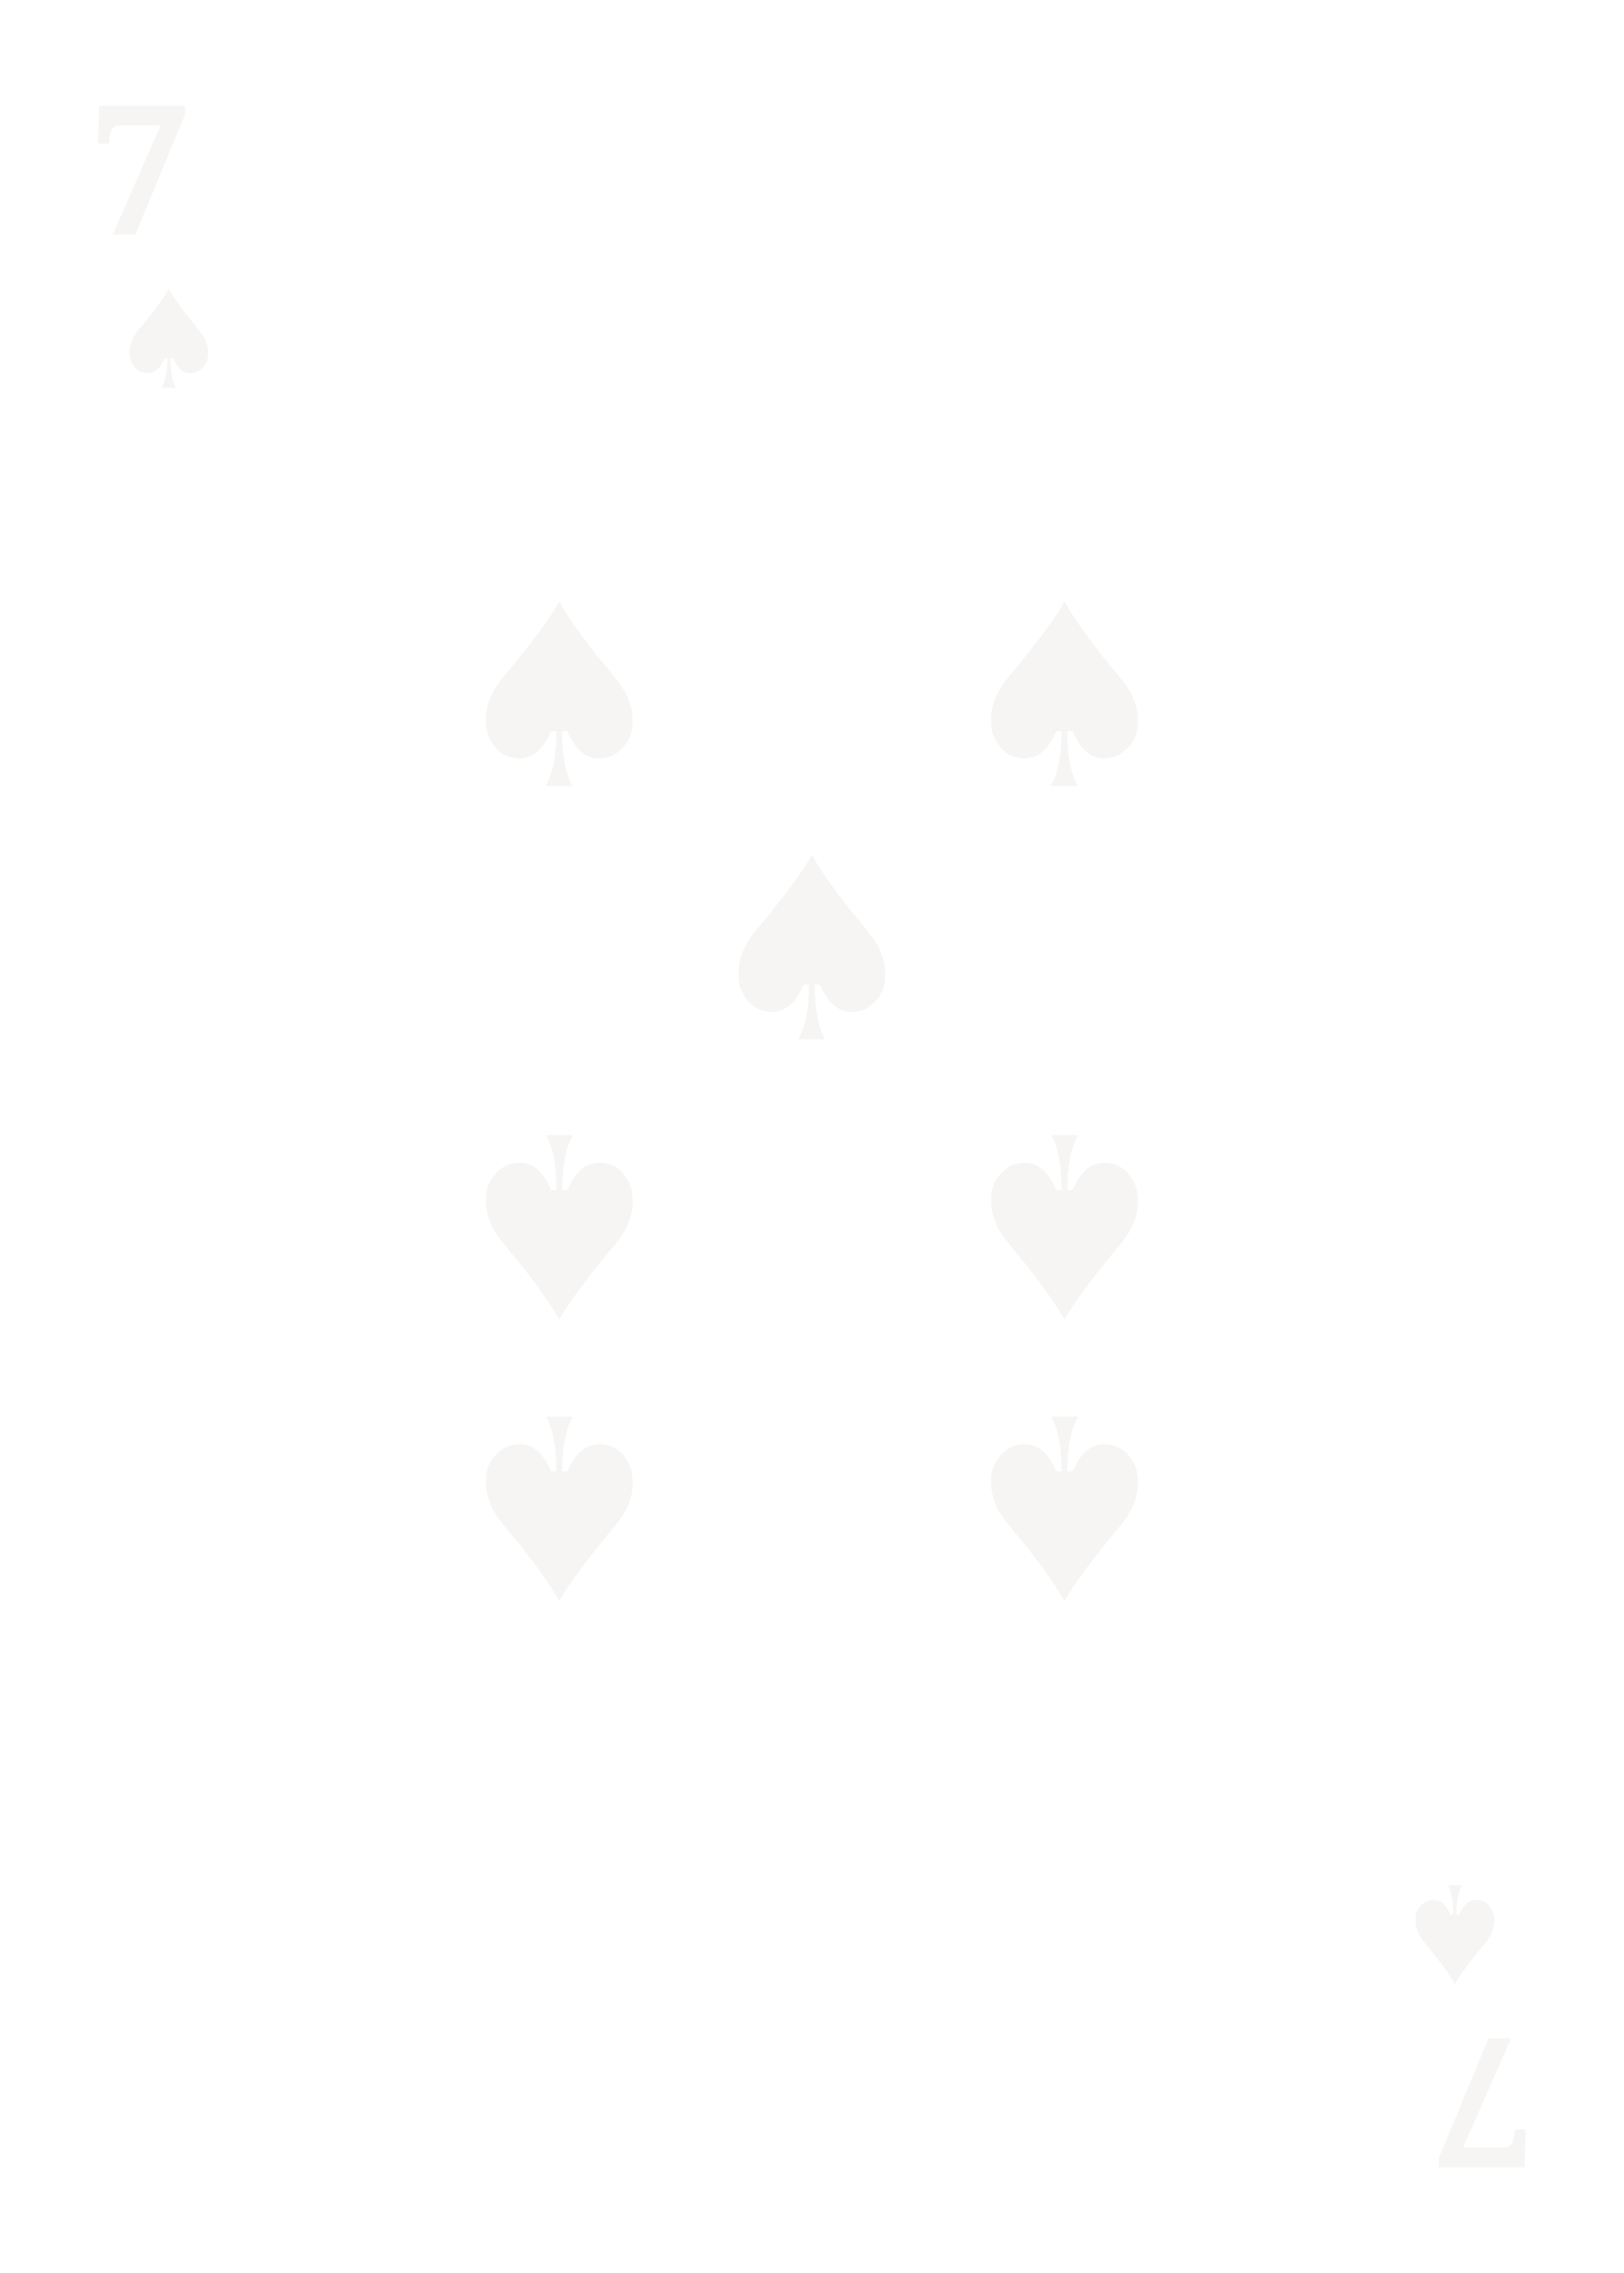
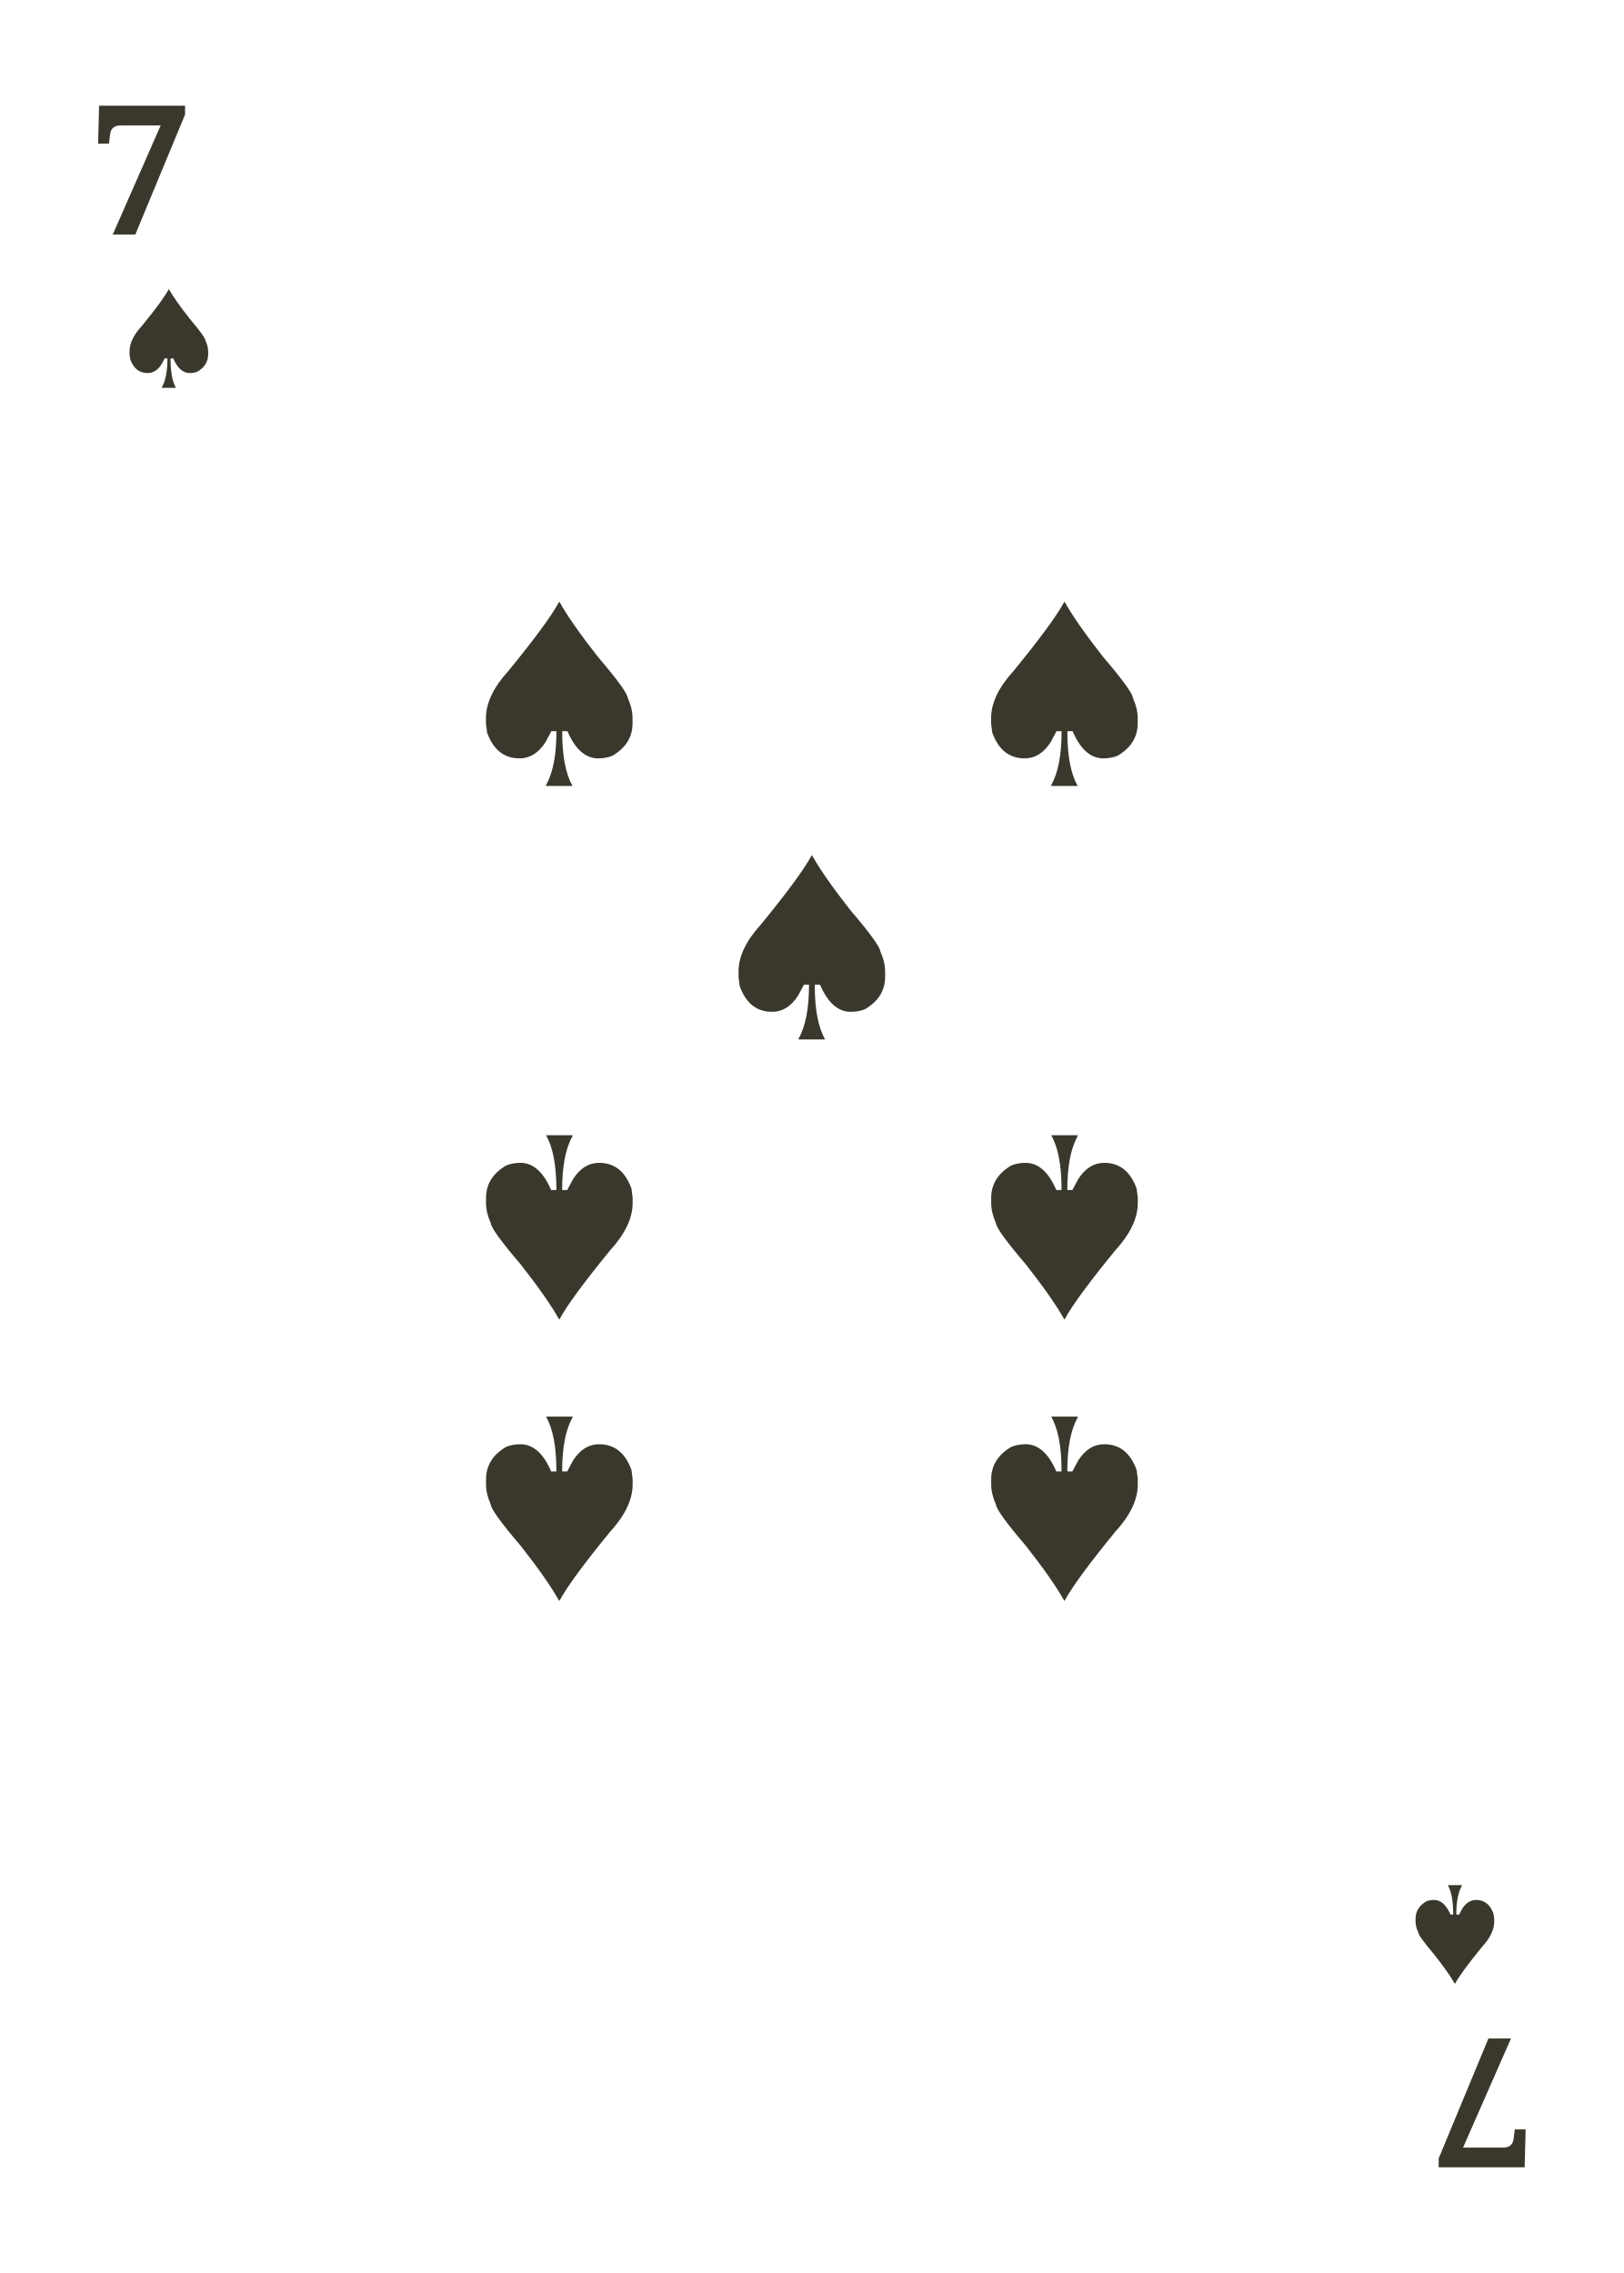
<svg xmlns="http://www.w3.org/2000/svg" viewBox="0 0 180 252" width="180" height="252">
-   <text x="10" y="26" font-family="Georgia, serif" font-size="20" font-weight="bold" fill="#f6f5f4">7</text>
-   <text x="12" y="43" font-family="Georgia, serif" font-size="15" fill="#f6f5f4">♠</text>
+   <style>@media (prefers-color-scheme: dark){text{fill:hsl(49 14% 80%)}}</style>
+   <text x="10" y="26" font-family="Georgia, serif" font-size="20" font-weight="bold" fill="hsl(49 14% 20%)">7</text>
+   <text x="12" y="43" font-family="Georgia, serif" font-size="15" fill="hsl(49 14% 20%)">♠</text>
  <g transform="rotate(180, 90.0, 126.0)">
-     <text x="10" y="26" font-family="Georgia, serif" font-size="20" font-weight="bold" fill="#f6f5f4">7</text>
-     <text x="12" y="43" font-family="Georgia, serif" font-size="15" fill="#f6f5f4">♠</text>
+     <text x="10" y="26" font-family="Georgia, serif" font-size="20" font-weight="bold" fill="hsl(49 14% 20%)">7</text>
+     <text x="12" y="43" font-family="Georgia, serif" font-size="15" fill="hsl(49 14% 20%)">♠</text>
  </g>
-   <text x="62.0" y="79.2" font-family="Georgia, serif" font-size="28" fill="#f6f5f4" text-anchor="middle" dominant-baseline="middle">♠</text>
-   <text x="118.0" y="79.2" font-family="Georgia, serif" font-size="28" fill="#f6f5f4" text-anchor="middle" dominant-baseline="middle">♠</text>
-   <text x="90.0" y="107.3" font-family="Georgia, serif" font-size="28" fill="#f6f5f4" text-anchor="middle" dominant-baseline="middle">♠</text>
-   <text x="62.0" y="133.8" font-family="Georgia, serif" font-size="28" fill="#f6f5f4" text-anchor="middle" dominant-baseline="middle" transform="rotate(180,62.0,133.8)">♠</text>
-   <text x="118.0" y="133.8" font-family="Georgia, serif" font-size="28" fill="#f6f5f4" text-anchor="middle" dominant-baseline="middle" transform="rotate(180,118.0,133.8)">♠</text>
-   <text x="62.0" y="165.0" font-family="Georgia, serif" font-size="28" fill="#f6f5f4" text-anchor="middle" dominant-baseline="middle" transform="rotate(180,62.0,165.0)">♠</text>
-   <text x="118.0" y="165.0" font-family="Georgia, serif" font-size="28" fill="#f6f5f4" text-anchor="middle" dominant-baseline="middle" transform="rotate(180,118.0,165.0)">♠</text>
+   <text x="62.0" y="79.2" font-family="Georgia, serif" font-size="28" fill="hsl(49 14% 20%)" text-anchor="middle" dominant-baseline="middle">♠</text>
+   <text x="118.0" y="79.2" font-family="Georgia, serif" font-size="28" fill="hsl(49 14% 20%)" text-anchor="middle" dominant-baseline="middle">♠</text>
+   <text x="90.0" y="107.3" font-family="Georgia, serif" font-size="28" fill="hsl(49 14% 20%)" text-anchor="middle" dominant-baseline="middle">♠</text>
+   <text x="62.0" y="133.8" font-family="Georgia, serif" font-size="28" fill="hsl(49 14% 20%)" text-anchor="middle" dominant-baseline="middle" transform="rotate(180,62.0,133.8)">♠</text>
+   <text x="118.0" y="133.8" font-family="Georgia, serif" font-size="28" fill="hsl(49 14% 20%)" text-anchor="middle" dominant-baseline="middle" transform="rotate(180,118.0,133.8)">♠</text>
+   <text x="62.0" y="165.0" font-family="Georgia, serif" font-size="28" fill="hsl(49 14% 20%)" text-anchor="middle" dominant-baseline="middle" transform="rotate(180,62.0,165.0)">♠</text>
+   <text x="118.0" y="165.0" font-family="Georgia, serif" font-size="28" fill="hsl(49 14% 20%)" text-anchor="middle" dominant-baseline="middle" transform="rotate(180,118.0,165.0)">♠</text>
</svg>
